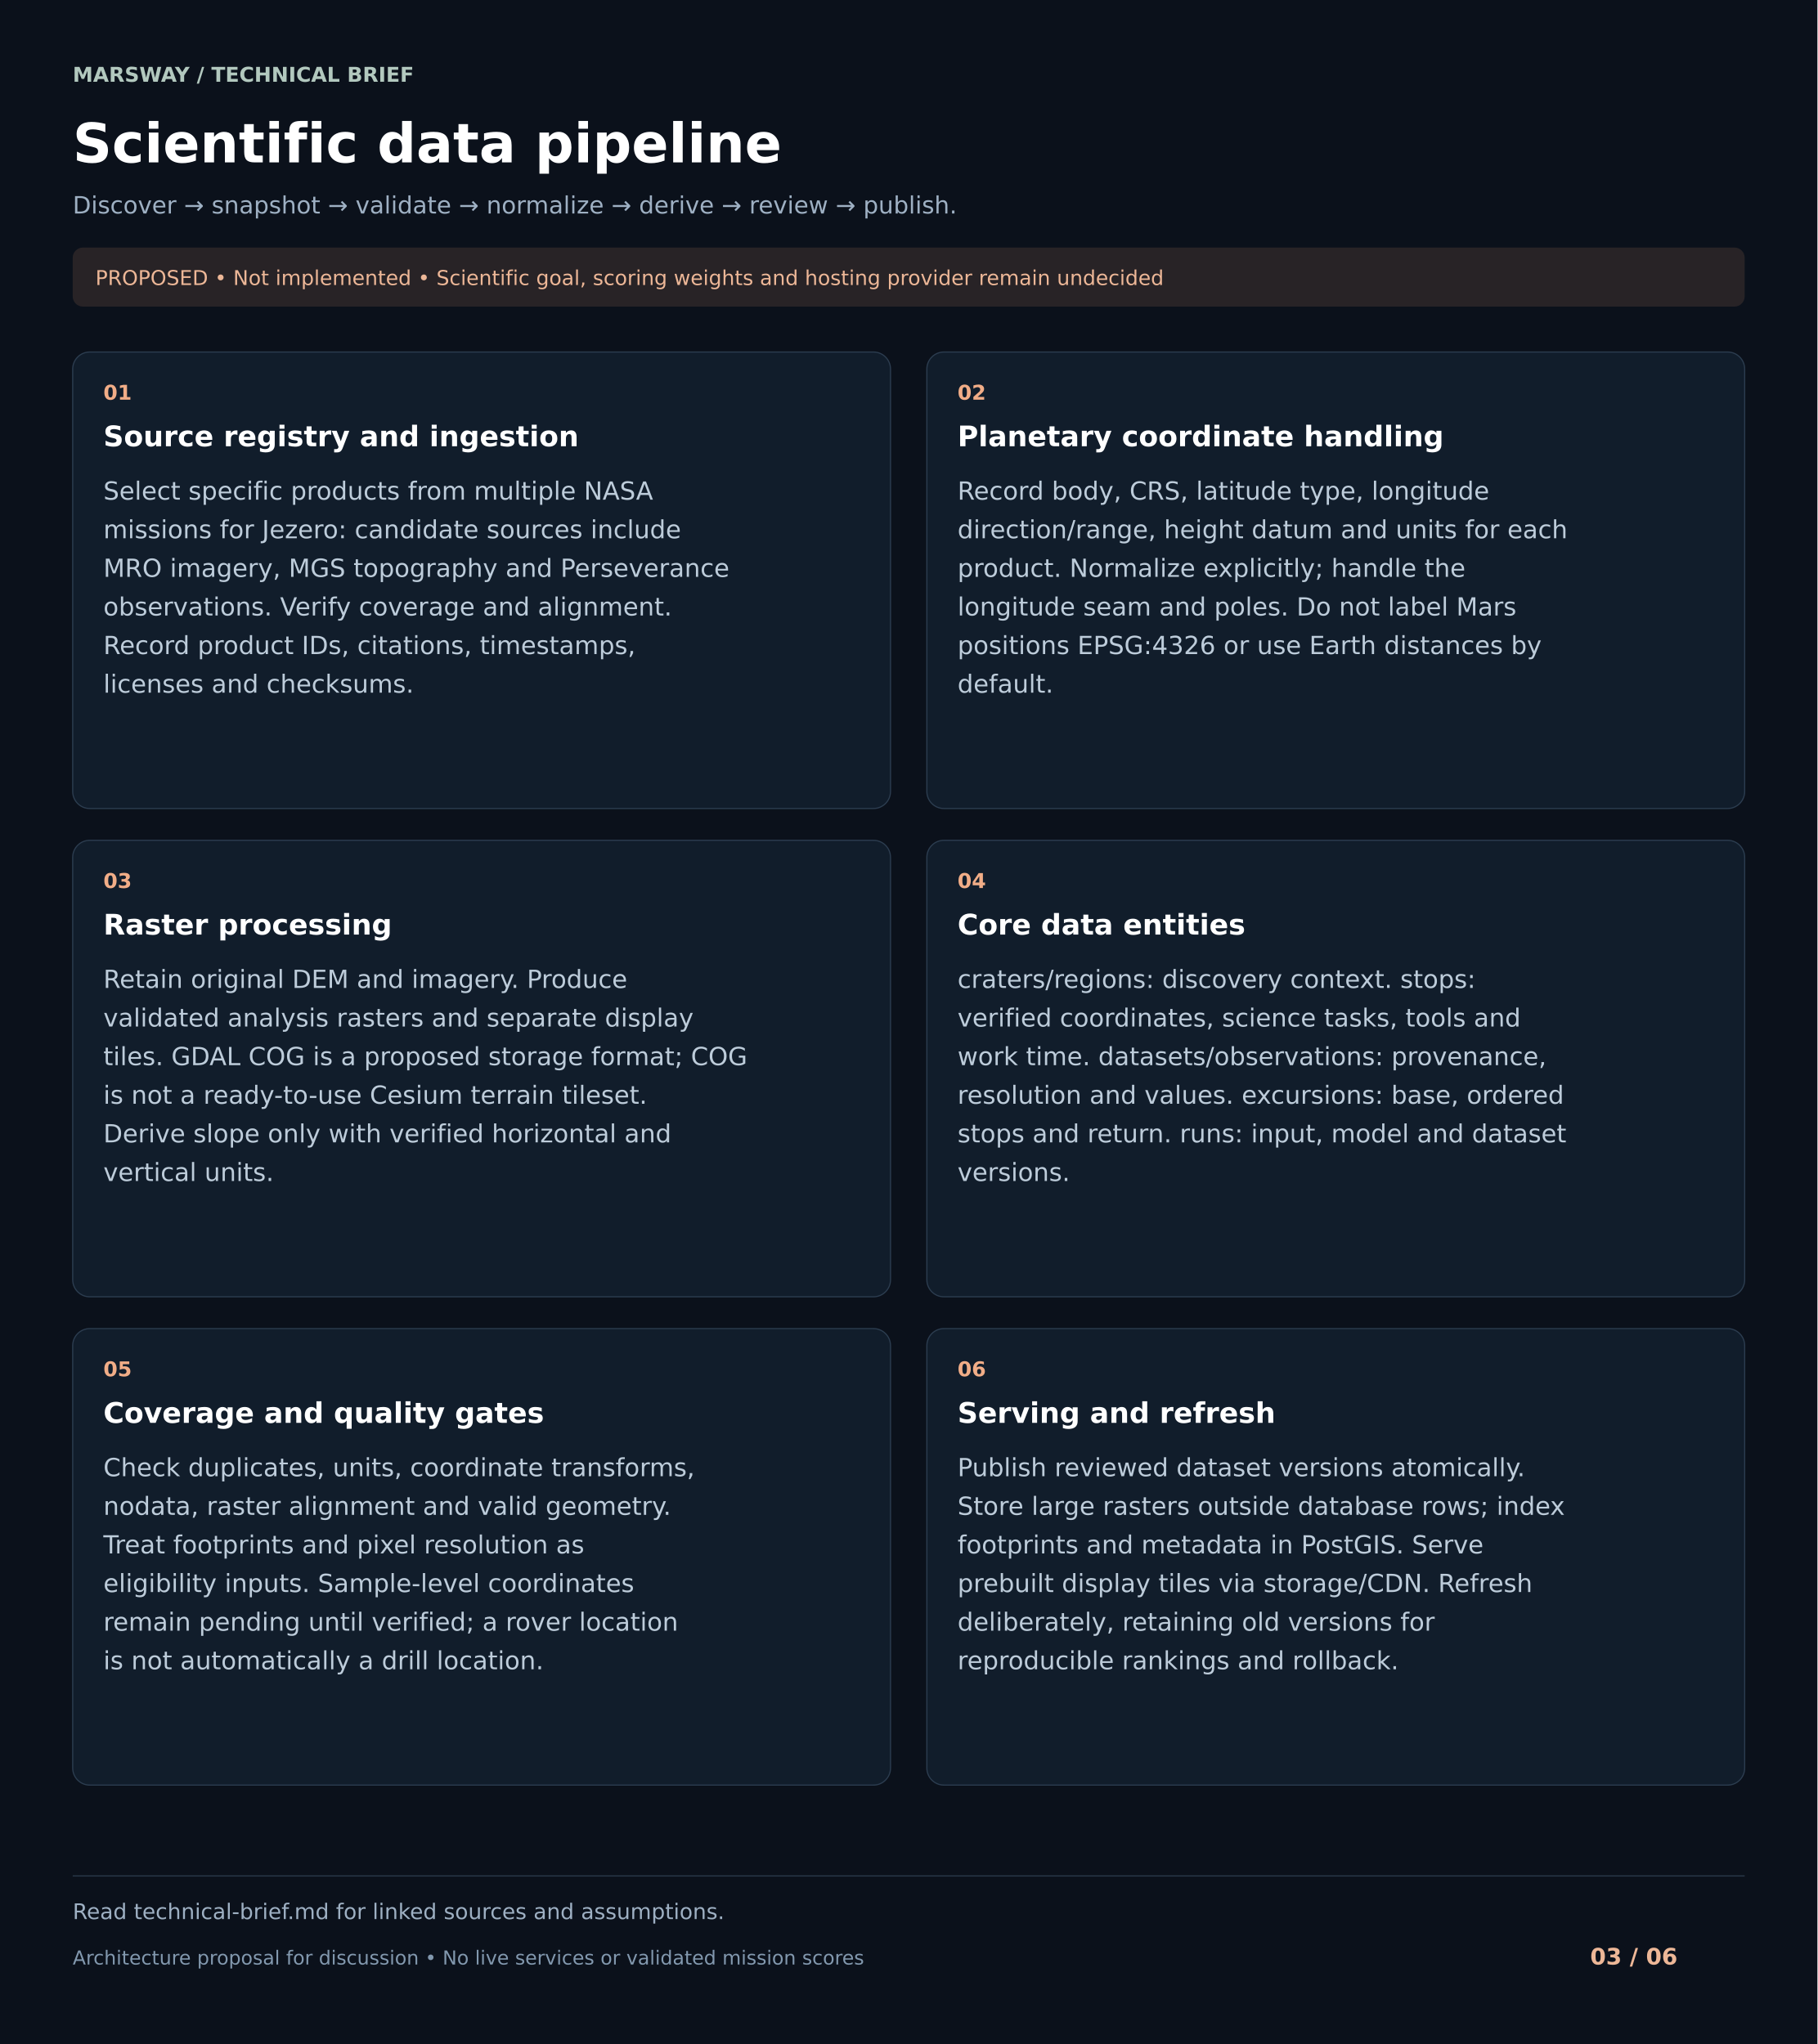
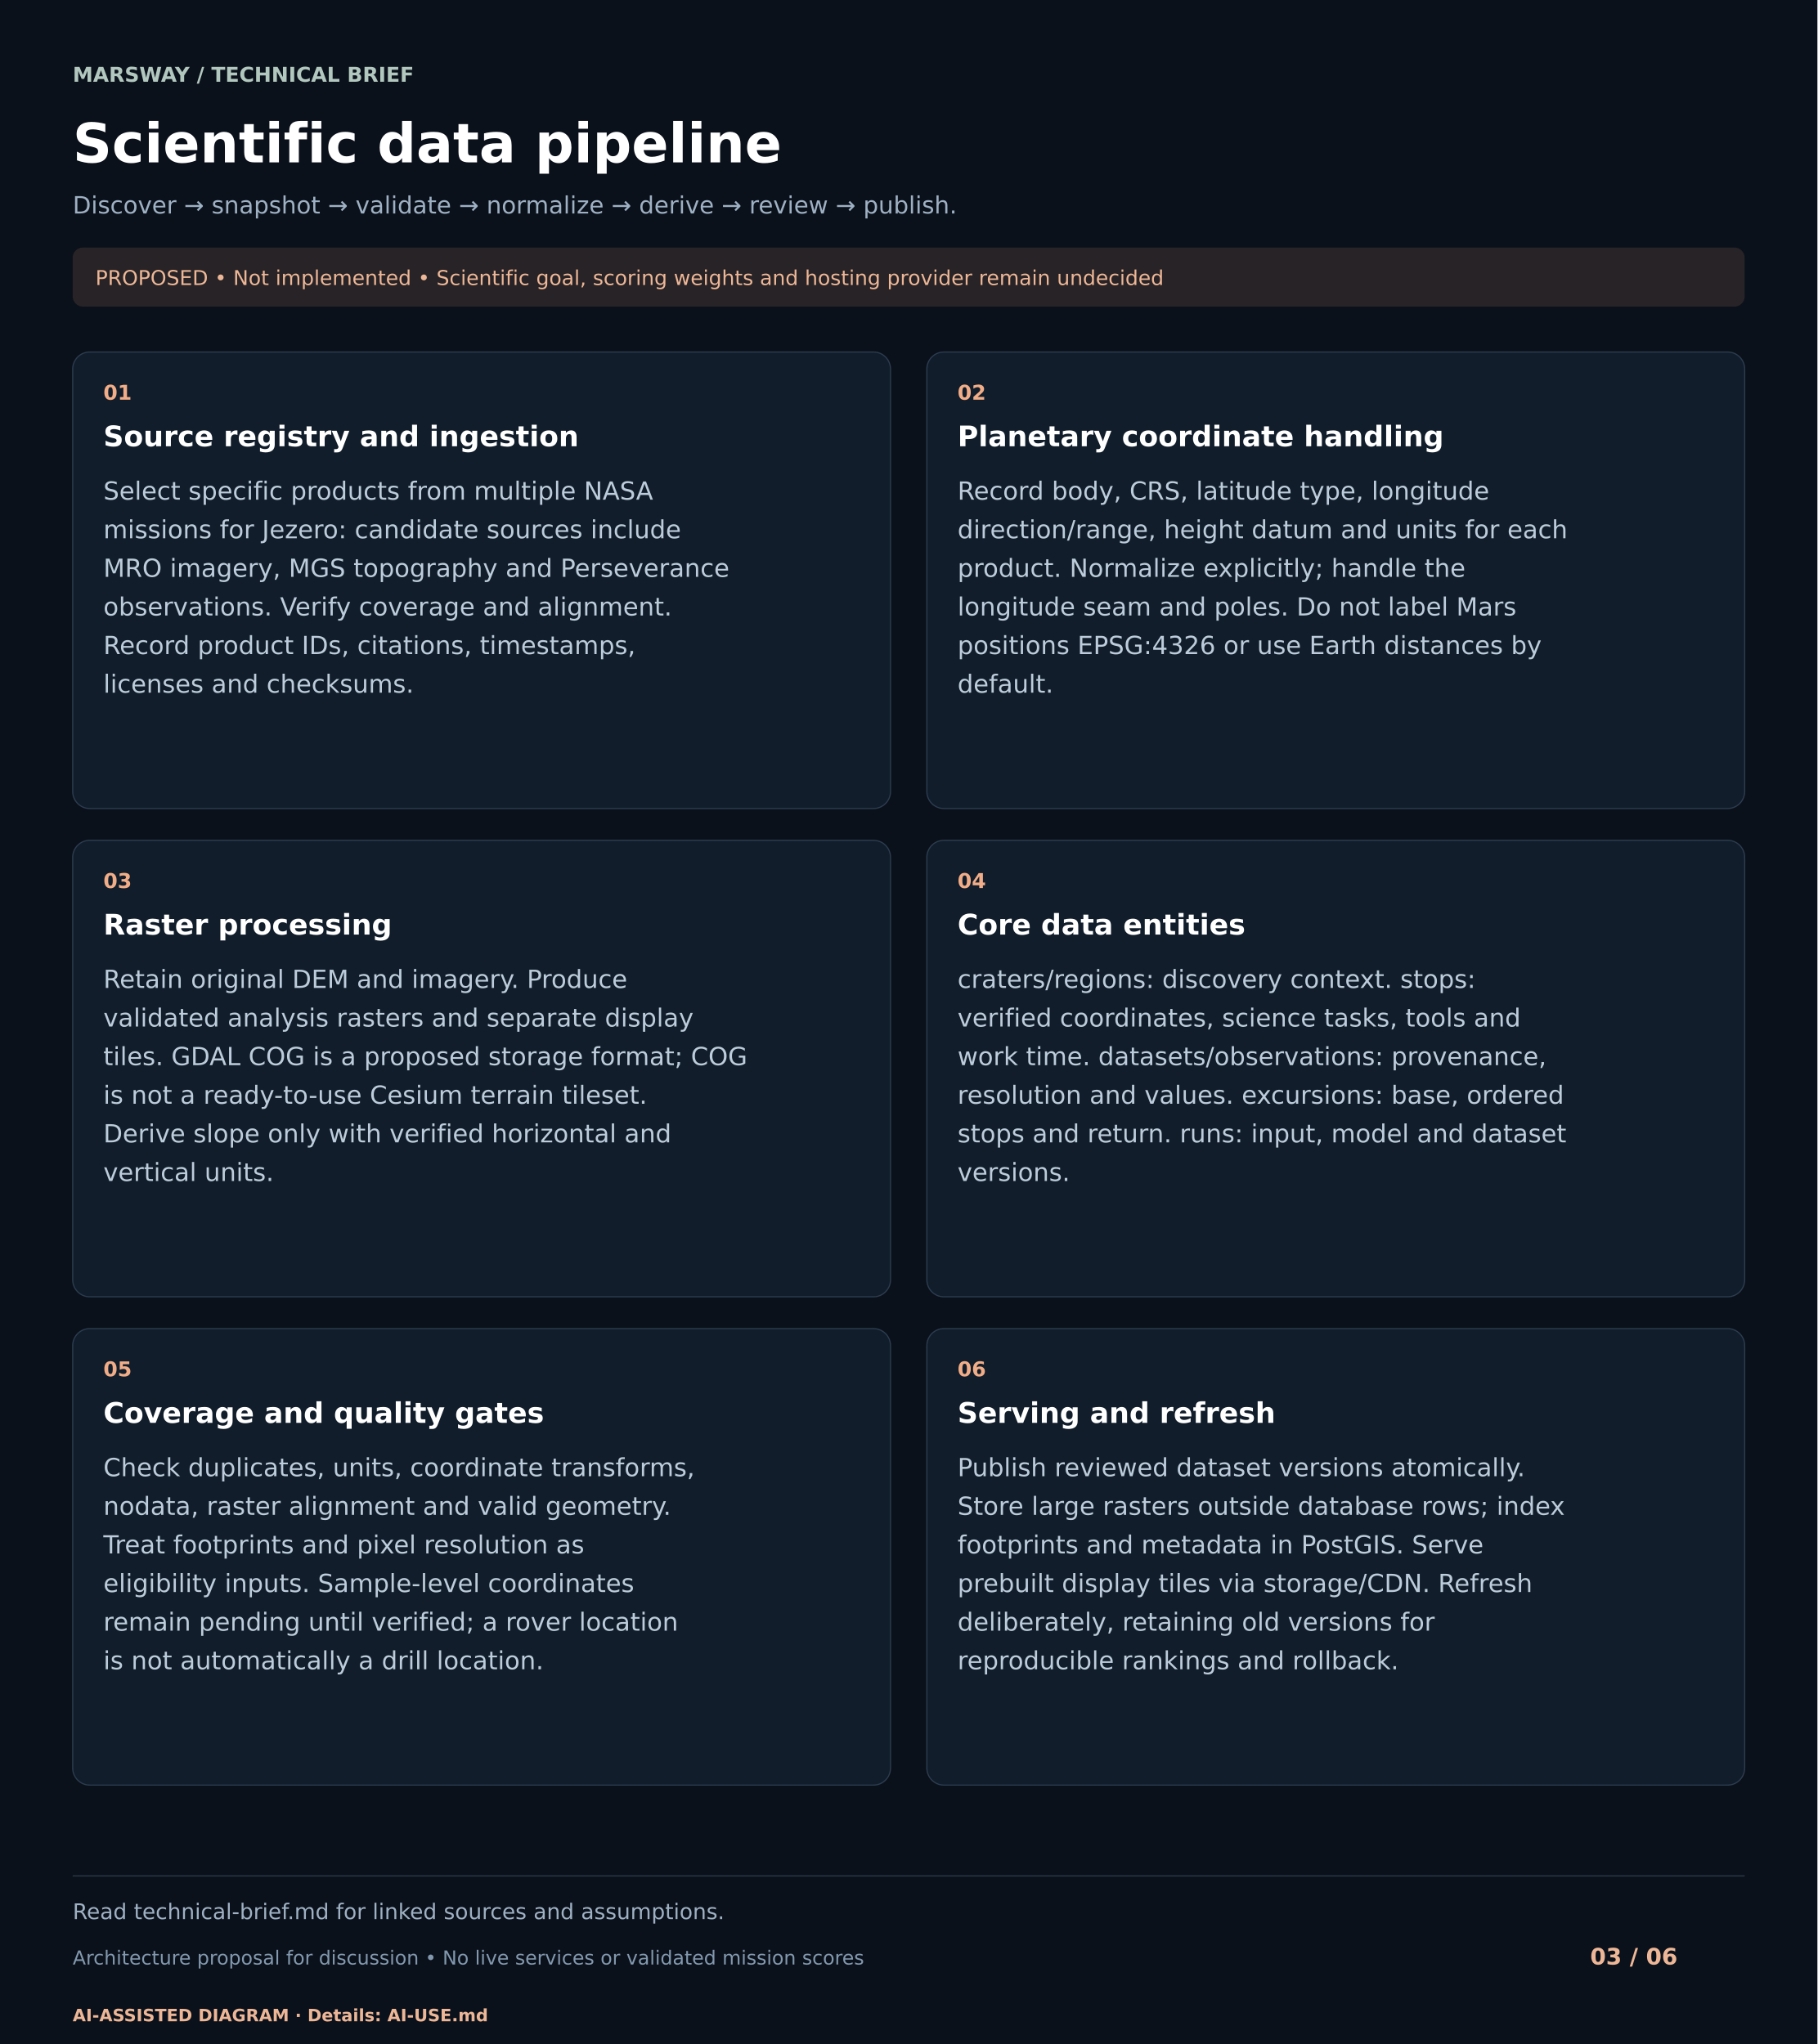
<svg xmlns="http://www.w3.org/2000/svg" width="1600" height="1800" viewBox="0 0 1600 1800">
  <defs>
    <marker id="a" markerWidth="8" markerHeight="8" refX="6" refY="4" orient="auto">
      <path d="M0 0L8 4L0 8" fill="none" stroke="#eab18d" stroke-width="1.5" />
    </marker>
  </defs>
  <rect x="0" y="0" width="1600" height="1800" rx="0" fill="#0b111b" stroke="none" />
  <text x="64" y="72" font-family="DejaVu Sans,sans-serif" font-size="18" font-weight="700" fill="#b2c8be">MARSWAY  /  TECHNICAL BRIEF</text>
  <text x="64" y="143" font-family="DejaVu Sans,sans-serif" font-size="48" font-weight="700" fill="#fff">Scientific data pipeline</text>
  <text x="64" y="188" font-family="DejaVu Sans,sans-serif" font-size="21" font-weight="400" fill="#9eb0c3">Discover → snapshot → validate → normalize → derive → review → publish.</text>
  <rect x="64" y="218" width="1472" height="52" rx="9" fill="#282326" stroke="none" />
  <text x="84" y="251" font-family="DejaVu Sans,sans-serif" font-size="18" font-weight="400" fill="#edb797">PROPOSED • Not implemented • Scientific goal, scoring weights and hosting provider remain undecided</text>
  <rect x="64" y="310" width="720" height="402" rx="15" fill="#111d2b" stroke="#2c3d50" />
  <text x="91" y="352" font-family="DejaVu Sans,sans-serif" font-size="18" font-weight="700" fill="#f1ad87">01</text>
  <text x="91" y="393" font-family="DejaVu Sans,sans-serif" font-size="25" font-weight="700" fill="#fff">Source registry and ingestion</text>
  <text x="91" y="440" font-family="DejaVu Sans,sans-serif" font-size="22" font-weight="400" fill="#bdccda">Select specific products from multiple NASA</text>
  <text x="91" y="474" font-family="DejaVu Sans,sans-serif" font-size="22" font-weight="400" fill="#bdccda">missions for Jezero: candidate sources include</text>
  <text x="91" y="508" font-family="DejaVu Sans,sans-serif" font-size="22" font-weight="400" fill="#bdccda">MRO imagery, MGS topography and Perseverance</text>
  <text x="91" y="542" font-family="DejaVu Sans,sans-serif" font-size="22" font-weight="400" fill="#bdccda">observations. Verify coverage and alignment.</text>
  <text x="91" y="576" font-family="DejaVu Sans,sans-serif" font-size="22" font-weight="400" fill="#bdccda">Record product IDs, citations, timestamps,</text>
  <text x="91" y="610" font-family="DejaVu Sans,sans-serif" font-size="22" font-weight="400" fill="#bdccda">licenses and checksums.</text>
  <rect x="816" y="310" width="720" height="402" rx="15" fill="#111d2b" stroke="#2c3d50" />
  <text x="843" y="352" font-family="DejaVu Sans,sans-serif" font-size="18" font-weight="700" fill="#f1ad87">02</text>
  <text x="843" y="393" font-family="DejaVu Sans,sans-serif" font-size="25" font-weight="700" fill="#fff">Planetary coordinate handling</text>
  <text x="843" y="440" font-family="DejaVu Sans,sans-serif" font-size="22" font-weight="400" fill="#bdccda">Record body, CRS, latitude type, longitude</text>
  <text x="843" y="474" font-family="DejaVu Sans,sans-serif" font-size="22" font-weight="400" fill="#bdccda">direction/range, height datum and units for each</text>
  <text x="843" y="508" font-family="DejaVu Sans,sans-serif" font-size="22" font-weight="400" fill="#bdccda">product. Normalize explicitly; handle the</text>
  <text x="843" y="542" font-family="DejaVu Sans,sans-serif" font-size="22" font-weight="400" fill="#bdccda">longitude seam and poles. Do not label Mars</text>
  <text x="843" y="576" font-family="DejaVu Sans,sans-serif" font-size="22" font-weight="400" fill="#bdccda">positions EPSG:4326 or use Earth distances by</text>
  <text x="843" y="610" font-family="DejaVu Sans,sans-serif" font-size="22" font-weight="400" fill="#bdccda">default.</text>
  <rect x="64" y="740" width="720" height="402" rx="15" fill="#111d2b" stroke="#2c3d50" />
  <text x="91" y="782" font-family="DejaVu Sans,sans-serif" font-size="18" font-weight="700" fill="#f1ad87">03</text>
  <text x="91" y="823" font-family="DejaVu Sans,sans-serif" font-size="25" font-weight="700" fill="#fff">Raster processing</text>
  <text x="91" y="870" font-family="DejaVu Sans,sans-serif" font-size="22" font-weight="400" fill="#bdccda">Retain original DEM and imagery. Produce</text>
  <text x="91" y="904" font-family="DejaVu Sans,sans-serif" font-size="22" font-weight="400" fill="#bdccda">validated analysis rasters and separate display</text>
  <text x="91" y="938" font-family="DejaVu Sans,sans-serif" font-size="22" font-weight="400" fill="#bdccda">tiles. GDAL COG is a proposed storage format; COG</text>
  <text x="91" y="972" font-family="DejaVu Sans,sans-serif" font-size="22" font-weight="400" fill="#bdccda">is not a ready-to-use Cesium terrain tileset.</text>
  <text x="91" y="1006" font-family="DejaVu Sans,sans-serif" font-size="22" font-weight="400" fill="#bdccda">Derive slope only with verified horizontal and</text>
  <text x="91" y="1040" font-family="DejaVu Sans,sans-serif" font-size="22" font-weight="400" fill="#bdccda">vertical units.</text>
  <rect x="816" y="740" width="720" height="402" rx="15" fill="#111d2b" stroke="#2c3d50" />
  <text x="843" y="782" font-family="DejaVu Sans,sans-serif" font-size="18" font-weight="700" fill="#f1ad87">04</text>
  <text x="843" y="823" font-family="DejaVu Sans,sans-serif" font-size="25" font-weight="700" fill="#fff">Core data entities</text>
  <text x="843" y="870" font-family="DejaVu Sans,sans-serif" font-size="22" font-weight="400" fill="#bdccda">craters/regions: discovery context. stops:</text>
  <text x="843" y="904" font-family="DejaVu Sans,sans-serif" font-size="22" font-weight="400" fill="#bdccda">verified coordinates, science tasks, tools and</text>
  <text x="843" y="938" font-family="DejaVu Sans,sans-serif" font-size="22" font-weight="400" fill="#bdccda">work time. datasets/observations: provenance,</text>
  <text x="843" y="972" font-family="DejaVu Sans,sans-serif" font-size="22" font-weight="400" fill="#bdccda">resolution and values. excursions: base, ordered</text>
  <text x="843" y="1006" font-family="DejaVu Sans,sans-serif" font-size="22" font-weight="400" fill="#bdccda">stops and return. runs: input, model and dataset</text>
  <text x="843" y="1040" font-family="DejaVu Sans,sans-serif" font-size="22" font-weight="400" fill="#bdccda">versions.</text>
  <rect x="64" y="1170" width="720" height="402" rx="15" fill="#111d2b" stroke="#2c3d50" />
  <text x="91" y="1212" font-family="DejaVu Sans,sans-serif" font-size="18" font-weight="700" fill="#f1ad87">05</text>
  <text x="91" y="1253" font-family="DejaVu Sans,sans-serif" font-size="25" font-weight="700" fill="#fff">Coverage and quality gates</text>
  <text x="91" y="1300" font-family="DejaVu Sans,sans-serif" font-size="22" font-weight="400" fill="#bdccda">Check duplicates, units, coordinate transforms,</text>
  <text x="91" y="1334" font-family="DejaVu Sans,sans-serif" font-size="22" font-weight="400" fill="#bdccda">nodata, raster alignment and valid geometry.</text>
  <text x="91" y="1368" font-family="DejaVu Sans,sans-serif" font-size="22" font-weight="400" fill="#bdccda">Treat footprints and pixel resolution as</text>
  <text x="91" y="1402" font-family="DejaVu Sans,sans-serif" font-size="22" font-weight="400" fill="#bdccda">eligibility inputs. Sample-level coordinates</text>
  <text x="91" y="1436" font-family="DejaVu Sans,sans-serif" font-size="22" font-weight="400" fill="#bdccda">remain pending until verified; a rover location</text>
  <text x="91" y="1470" font-family="DejaVu Sans,sans-serif" font-size="22" font-weight="400" fill="#bdccda">is not automatically a drill location.</text>
  <rect x="816" y="1170" width="720" height="402" rx="15" fill="#111d2b" stroke="#2c3d50" />
  <text x="843" y="1212" font-family="DejaVu Sans,sans-serif" font-size="18" font-weight="700" fill="#f1ad87">06</text>
  <text x="843" y="1253" font-family="DejaVu Sans,sans-serif" font-size="25" font-weight="700" fill="#fff">Serving and refresh</text>
  <text x="843" y="1300" font-family="DejaVu Sans,sans-serif" font-size="22" font-weight="400" fill="#bdccda">Publish reviewed dataset versions atomically.</text>
  <text x="843" y="1334" font-family="DejaVu Sans,sans-serif" font-size="22" font-weight="400" fill="#bdccda">Store large rasters outside database rows; index</text>
  <text x="843" y="1368" font-family="DejaVu Sans,sans-serif" font-size="22" font-weight="400" fill="#bdccda">footprints and metadata in PostGIS. Serve</text>
  <text x="843" y="1402" font-family="DejaVu Sans,sans-serif" font-size="22" font-weight="400" fill="#bdccda">prebuilt display tiles via storage/CDN. Refresh</text>
  <text x="843" y="1436" font-family="DejaVu Sans,sans-serif" font-size="22" font-weight="400" fill="#bdccda">deliberately, retaining old versions for</text>
  <text x="843" y="1470" font-family="DejaVu Sans,sans-serif" font-size="22" font-weight="400" fill="#bdccda">reproducible rankings and rollback.</text>
  <path d="M64 1652 H1536" stroke="#2b3a4c" />
  <text x="64" y="1690" font-family="DejaVu Sans,sans-serif" font-size="19" font-weight="400" fill="#9eb0c3">Read technical-brief.md for linked sources and assumptions.</text>
  <text x="64" y="1730" font-family="DejaVu Sans,sans-serif" font-size="17" font-weight="400" fill="#8298ae">Architecture proposal for discussion • No live services or validated mission scores</text>
  <text x="1400" y="1730" font-family="DejaVu Sans,sans-serif" font-size="20" font-weight="700" fill="#edb797">03 / 06</text>
+   <text id="ai-assistance-label" x="64" y="1780" font-family="DejaVu Sans,sans-serif" font-size="15" font-weight="700" fill="#edb797">AI-ASSISTED DIAGRAM · Details: AI-USE.md</text>
</svg>
